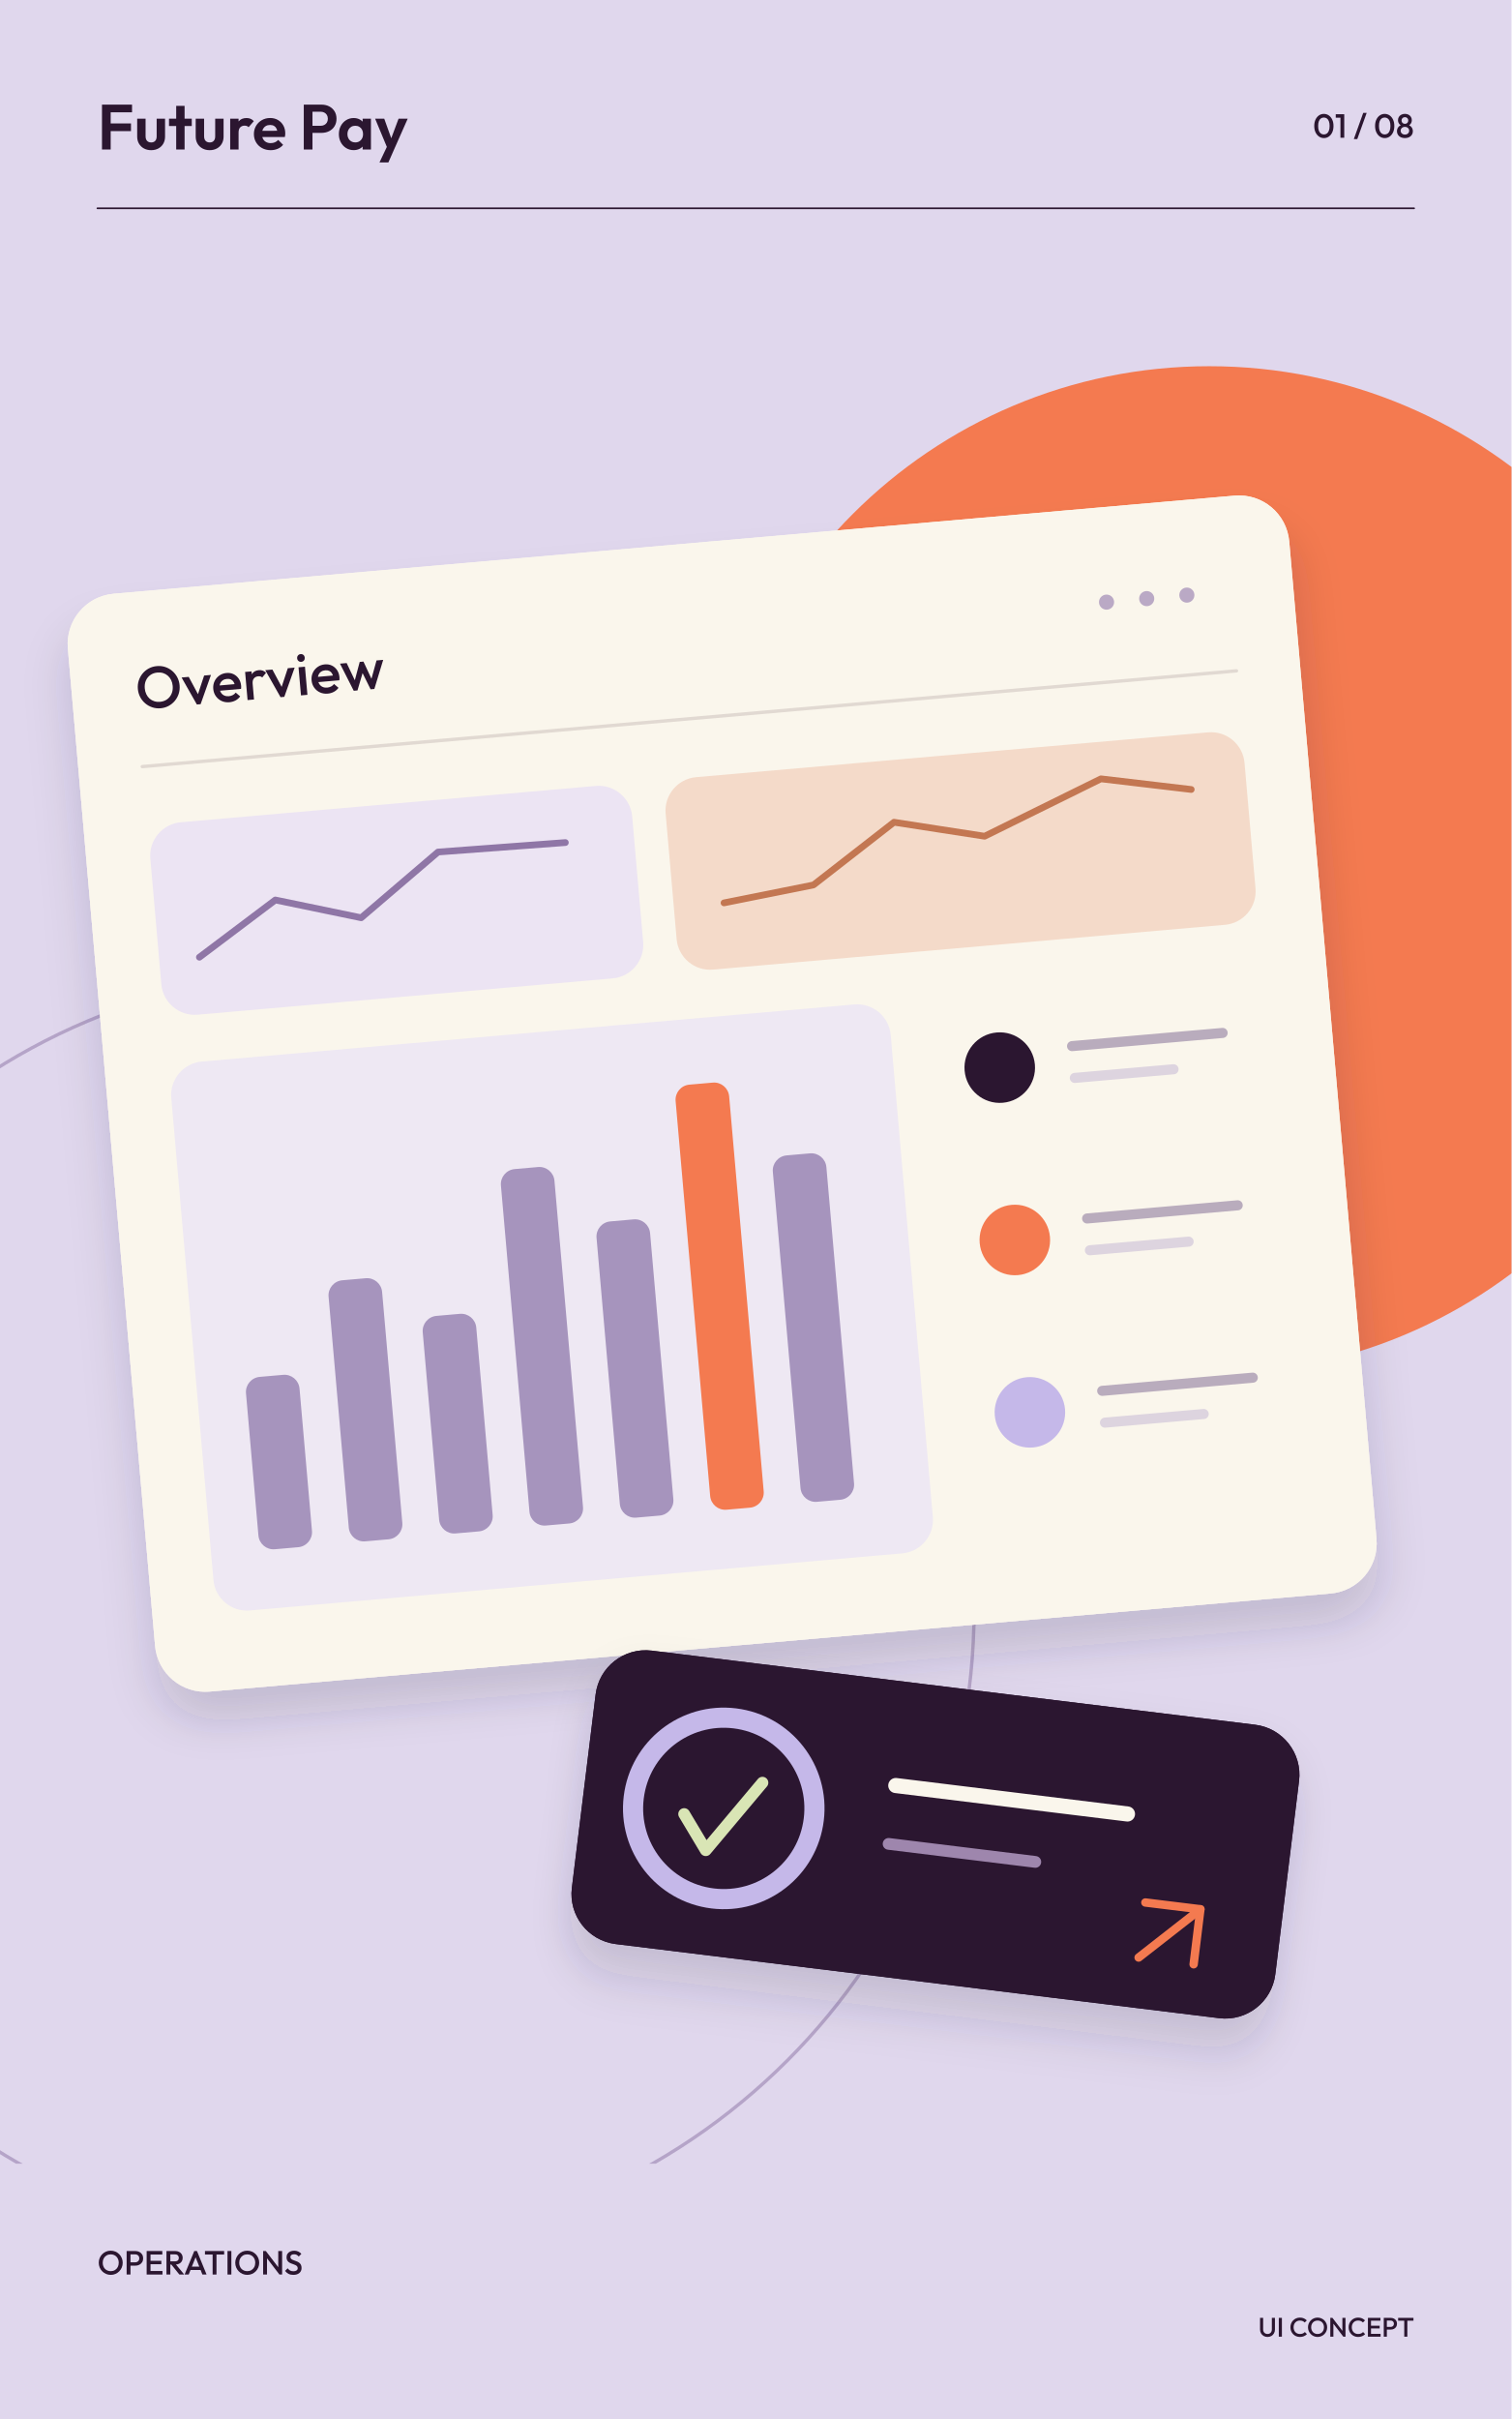
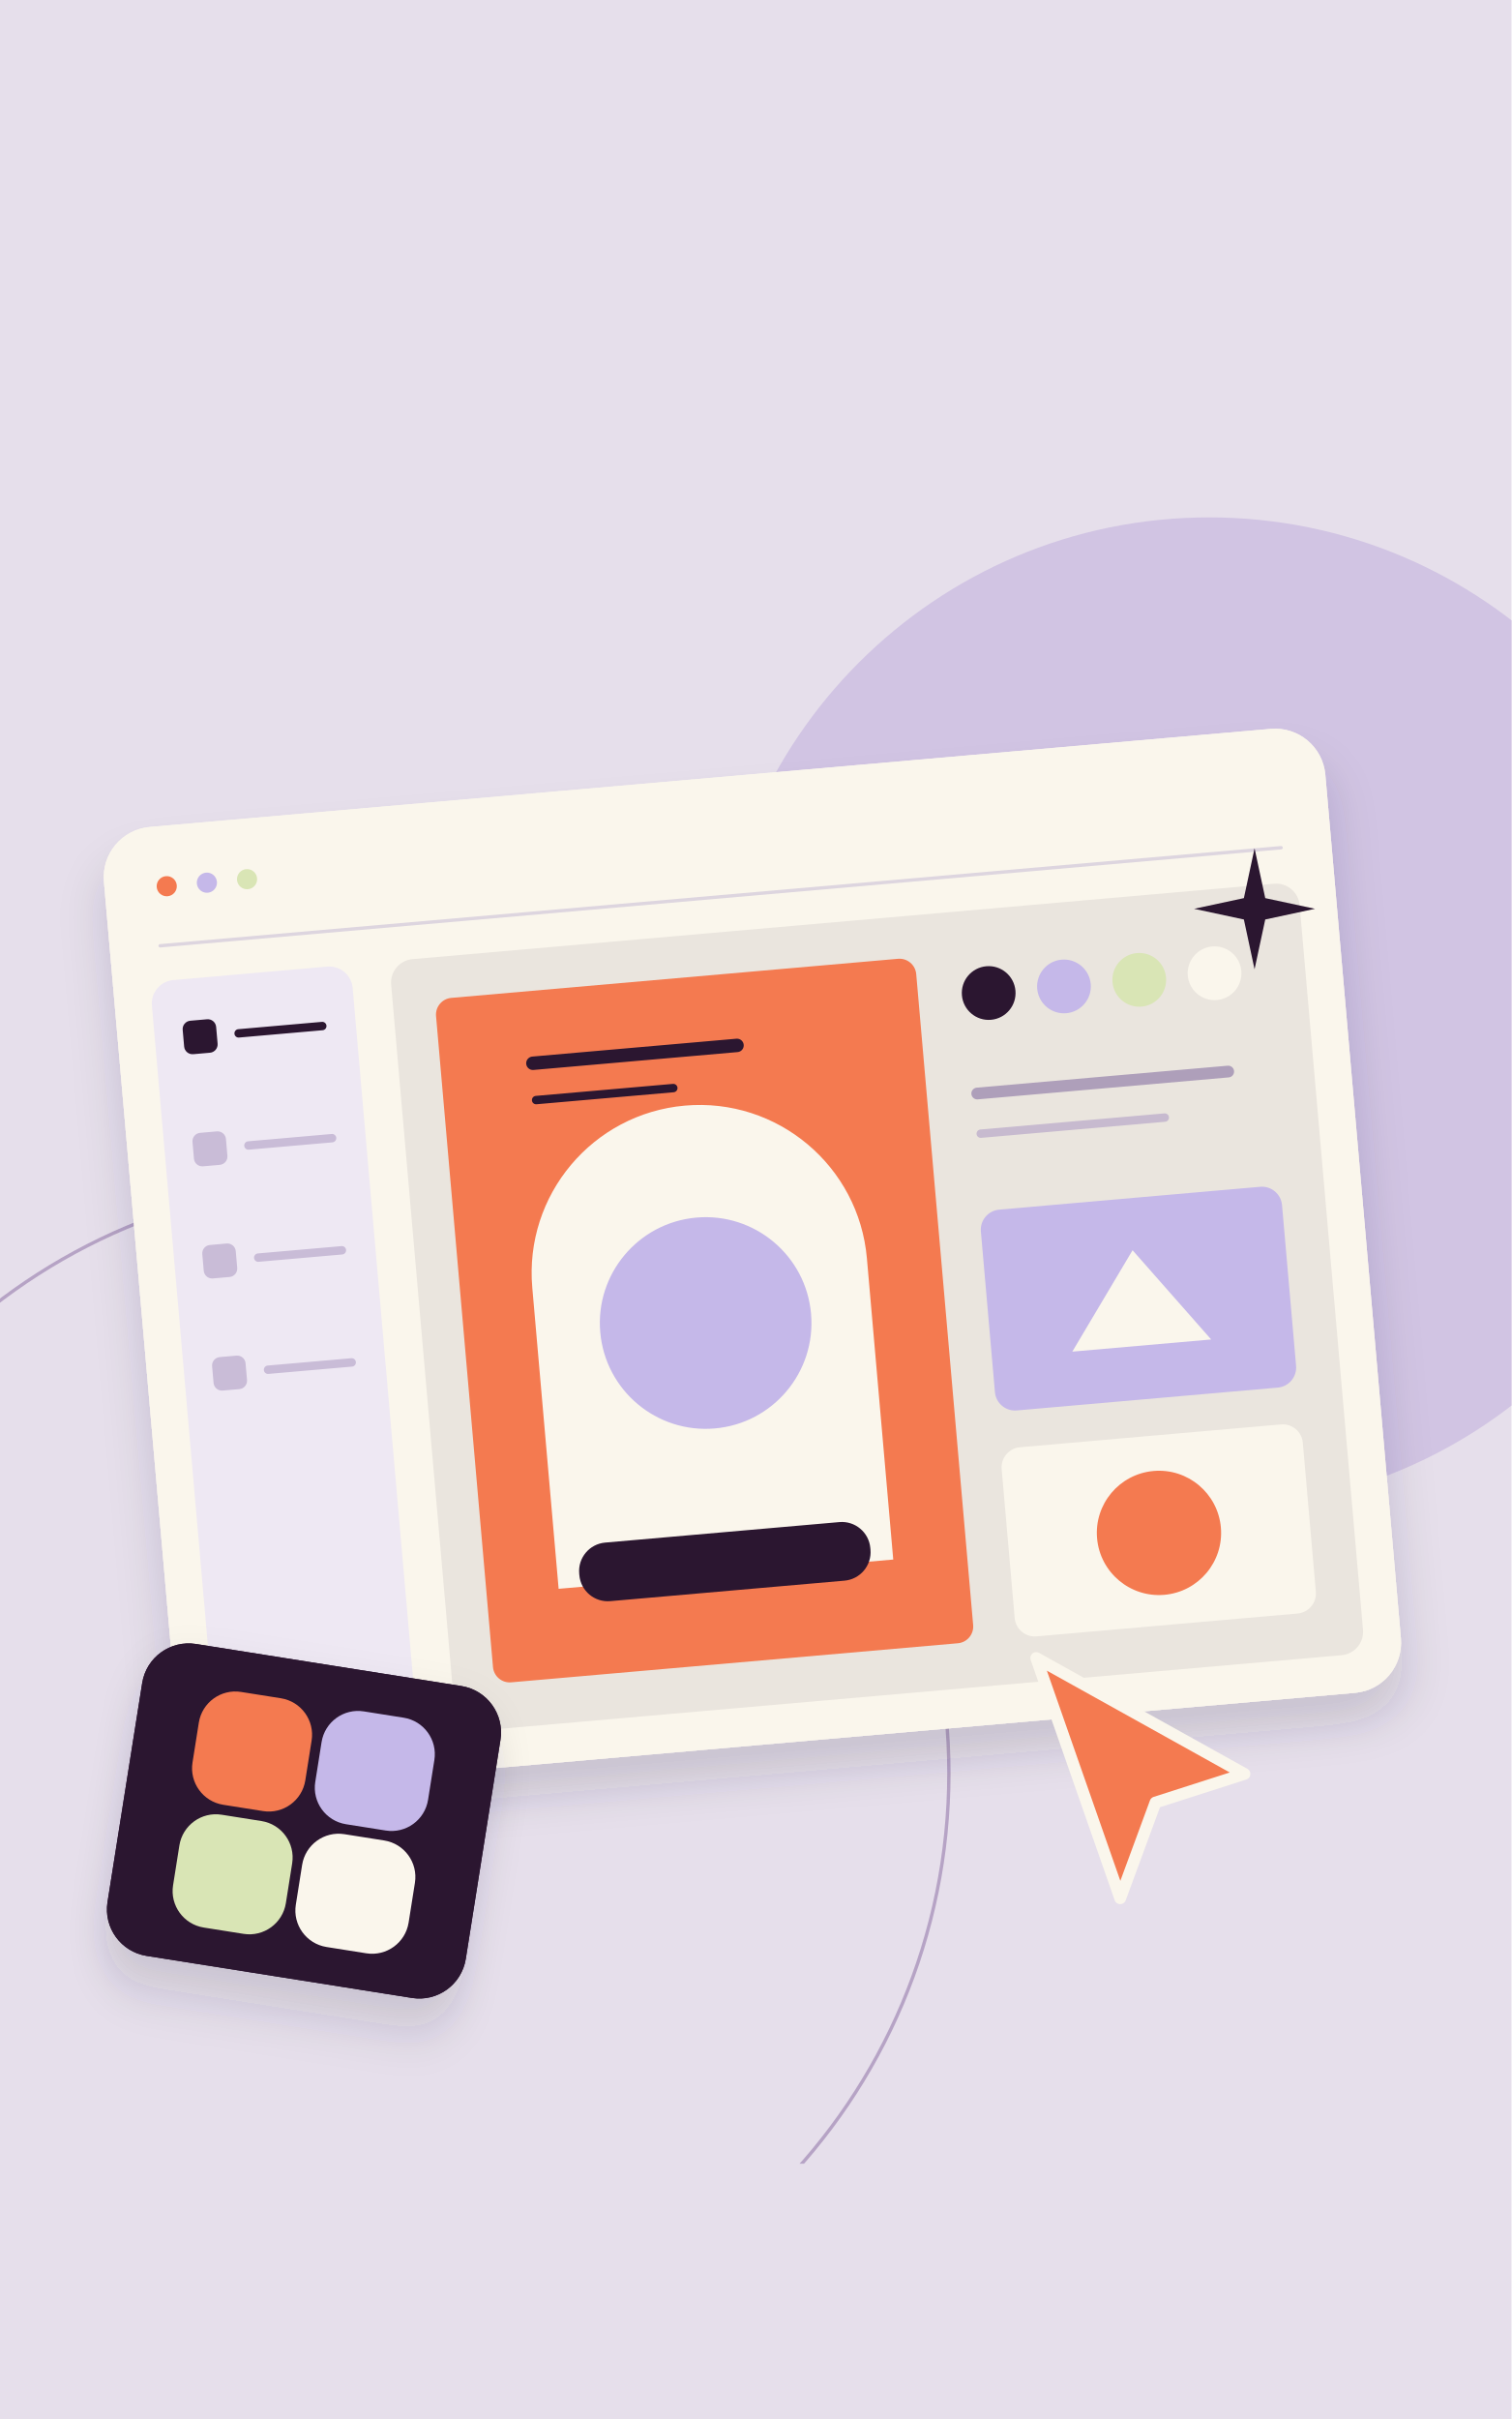
<svg xmlns="http://www.w3.org/2000/svg" width="900" height="1440" viewBox="0 0 900 1440" role="img" aria-labelledby="title">
  <defs>
    <filter id="shadow" x="-35%" y="-35%" width="180%" height="190%">
      <feDropShadow dx="0" dy="18" stdDeviation="13" flood-color="#30203d" flood-opacity=".16" />
    </filter>
-     <path id="g-500-63" d="M398 -10Q323 -10 258 18Q193 46 144 95.5Q95 145 67.5 210.5Q40 276 40 351Q40 426 67.5 491Q95 556 143.5 605.5Q192 655 256.5 682.5Q321 710 396 710Q471 710 535.5 682.5Q600 655 649 605.5Q698 556 725.5 490.5Q753 425 753 350Q753 275 725.5 209.5Q698 144 649.5 95Q601 46 536.5 18Q472 -10 398 -10ZM396 100Q467 100 520.5 132Q574 164 604.5 220.5Q635 277 635 351Q635 406 617.5 451.5Q600 497 568 530.5Q536 564 492.5 582Q449 600 396 600Q326 600 272.5 568.5Q219 537 188.5 481Q158 425 158 351Q158 296 175.5 249.5Q193 203 224.5 170Q256 137 300 118.5Q344 100 396 100Z" />
-     <path id="g-500-218" d="M223 0 4 480H126L293 89H221L389 480H506L287 0Z" />
-     <path id="g-500-140" d="M284 -10Q212 -10 154.5 22.5Q97 55 63.5 112Q30 169 30 240Q30 311 63 367.5Q96 424 152.5 457Q209 490 278 490Q345 490 396.5 459Q448 428 477.5 374Q507 320 507 251Q507 239 505.5 226.5Q504 214 501 199H107V289H444L403 253Q401 297 386 327Q371 357 343.5 373Q316 389 276 389Q234 389 203 371Q172 353 155 320.5Q138 288 138 243Q138 198 156 164Q174 130 207 111.5Q240 93 283 93Q320 93 351.5 106Q383 119 405 144L475 73Q440 32 390 11Q340 -10 284 -10Z" />
-     <path id="g-500-195" d="M61 0V480H171V0ZM171 267 133 286Q133 377 173.5 433.5Q214 490 296 490Q332 490 361 477Q390 464 415 435L343 361Q330 375 314 381Q298 387 277 387Q231 387 201 358Q171 329 171 267Z" />
-     <path id="g-500-156" d="M62 0V480H172V0ZM117 568Q89 568 70.5 587Q52 606 52 634Q52 662 70.5 681Q89 700 117 700Q146 700 164 681Q182 662 182 634Q182 606 164 587Q146 568 117 568Z" />
-     <path id="g-500-219" d="M201 0 8 480H122L252 131L218 130L345 480H409L536 130L502 131L632 480H746L553 0H489L359 332H395L265 0Z" />
-     <path id="g-600-32" d="M71.75 0V703H208V0ZM171.5 288.25V408.5H526V288.25ZM171.5 582.75V703H542.5V582.75Z" />
-     <path id="g-600-208" d="M263.75 -10.5Q200.3 -10.5 150.65 16.75Q101 44 73.12 92.01Q45.25 140.02 45.25 202.76V483H176.75V206Q176.75 175.96 186.97 154.65Q197.19 133.34 216.96 121.92Q236.74 110.5 264 110.5Q305 110.5 327.75 135.51Q350.5 160.53 350.5 206V483H482V202.75Q482 139.25 454.25 91.25Q426.5 43.25 377.32 16.38Q328.15 -10.5 263.75 -10.5Z" />
-     <path id="g-600-205" d="M128.5 0V683.5H260V0ZM16 368V483H372.5V368Z" />
-     <path id="g-600-195" d="M57.5 0V483H189V0ZM189 266.75 137.75 301.25Q147.25 389.5 190.25 441.25Q233.25 493 313.75 493Q349.25 493 377.12 481.25Q405 469.5 427.5 444L346 349.5Q334.5 362 319.1 367.88Q303.69 373.75 283.5 373.75Q241.5 373.75 215.25 347.56Q189 321.38 189 266.75Z" />
-     <path id="g-600-140" d="M288.75 -10.5Q213.25 -10.5 153.88 22Q94.5 54.5 60.25 111.88Q26 169.25 26 241.5Q26 313.5 59.62 370.38Q93.25 427.25 151.12 460.38Q209 493.5 280.25 493.5Q349.75 493.5 403.12 462.38Q456.5 431.25 487 376.75Q517.5 322.25 517.5 252.5Q517.5 239.75 516 226.25Q514.5 212.75 511 196L104.5 195.25V292.75L450 293.5L396.5 253.25Q395 296.25 381.38 325.12Q367.75 354 342.38 369.25Q317 384.5 279.75 384.5Q240.75 384.5 212 367.25Q183.25 350 167.62 318.62Q152 287.25 152 243.5Q152 199.5 168.62 167.12Q185.25 134.75 216 117.38Q246.75 100 288 100Q324.5 100 354.75 112.62Q385 125.25 407 150.25L484 72.75Q448.5 31.5 398 10.5Q347.5 -10.5 288.75 -10.5Z" />
-     <path id="g-600-73" d="M171.5 260.5V371.5H335Q367.41 371.5 393.08 384.6Q418.75 397.7 433.75 422.42Q448.75 447.15 448.75 481.75Q448.75 516.35 433.75 541.08Q418.75 565.8 393.08 578.9Q367.41 592 335 592H171.5V703H349.25Q416 703 469.25 675.88Q522.5 648.75 553.5 599.27Q584.5 549.79 584.5 481.9Q584.5 414.25 553.5 364.5Q522.5 314.75 469.25 287.62Q416 260.5 349.25 260.5ZM71.75 0V703H208V0Z" />
-     <path id="g-600-118" d="M259.5 -10Q193.5 -10 140.88 23Q88.25 56 57.88 112.75Q27.5 169.5 27.5 240.75Q27.5 312.75 57.88 369.62Q88.25 426.5 140.88 459.75Q193.5 493 259.5 493Q311.5 493 352.5 471.75Q393.5 450.5 418.38 413.25Q443.25 376 445 328.5V154.5Q443.25 107 418.75 69.75Q394.25 32.5 352.88 11.25Q311.5 -10 259.5 -10ZM284 111Q339 111 372.75 147.62Q406.5 184.25 406.5 241.5Q406.5 280 391.25 309.38Q376 338.75 348.5 355.38Q321 372 284.25 372Q248.25 372 220.75 355.38Q193.25 338.75 177.38 309.25Q161.5 279.75 161.5 241.5Q161.5 203.25 177.25 173.75Q193 144.25 220.62 127.62Q248.25 111 284 111ZM399.75 0V129.75L420.75 247.5L399.75 364.25V483H530V0Z" />
-     <path id="g-600-225" d="M209.75 -3.75 7.5 483H150.25L283.75 111.25H236L375 483H518.25L302.75 -3.75ZM75.75 -202.5 223.25 108.5 302.75 -3.75 215.25 -202.5Z" />
-     <path id="g-500-272" d="M329.08 -10Q250 -10 184.48 34.48Q118.97 78.96 79.98 160.16Q41 241.36 41 351Q41 461 79.44 541.41Q117.88 621.81 182.85 665.91Q247.82 710 326.87 710Q407 710 472.03 666Q537.05 622 575.53 541.26Q614 460.51 614 349.74Q614 240 575.54 158.9Q537.08 77.81 472.62 33.9Q408.17 -10 329.08 -10ZM327.11 98Q379 98 417 126Q455 154 476.5 210Q498 266 498 350.93Q498 435 476.5 491Q455 547 416.5 574.5Q378 602 326.61 602Q276 602 237.5 574.5Q199 547 178 491.5Q157 436 157 351.43Q157 266 178 210Q199 154 237.5 126Q276 98 327.11 98Z" />
-     <path id="g-500-273" d="M166 0V700H279V0ZM26 597V700H269V597Z" />
-     <path id="g-500-318" d="M9 -40 289 740H392L112 -40Z" />
-     <path id="g-500-280" d="M274 -10Q202 -10 149 16Q96 42 66.5 88.5Q37 135 37 194Q37 241 55.5 280.5Q74 320 109.5 348Q145 376 194 388L191 356Q151 367 123.5 392Q96 417 82 451Q68 485 68 522Q68 578 94.5 620.5Q121 663 168 687Q215 711 274 711Q334 711 380.5 687Q427 663 453.5 620.5Q480 578 480 522Q480 485 466 451Q452 417 425 392Q398 367 357 356L354 388Q404 376 439 348Q474 320 492.5 280.5Q511 241 511 194Q511 135 482 88.5Q453 42 399.5 16Q346 -10 274 -10ZM274 94Q311 94 339.5 109Q368 124 384.5 150Q401 176 401 209Q401 243 384.5 268.5Q368 294 339.5 309Q311 324 274 324Q237 324 208.5 309Q180 294 163.5 268.5Q147 243 147 209Q147 176 163.5 150Q180 124 208.5 109Q237 94 274 94ZM274 414Q318 414 346 442Q374 470 374 514Q374 558 346 585.5Q318 613 274 613Q231 613 202.5 585.5Q174 558 174 514Q174 470 202.5 442Q231 414 274 414Z" />
-     <path id="g-500-73" d="M155 264V364H330Q365.55 364 393.28 378.3Q421.01 392.61 437 419.07Q453 445.53 453 482Q453 518.47 437 544.93Q421.01 571.39 393.28 585.7Q365.55 600 330 600H155V700H336Q402 700 454.5 673Q507 646 537.5 597.2Q568 548.39 568 482.2Q568 416 537.5 367Q507 318 454.5 291Q402 264 336 264ZM76 0V700H191V0Z" />
-     <path id="g-500-23" d="M76 0V700H191V0ZM155 0V105H547V0ZM155 307V408H513V307ZM155 595V700H542V595Z" />
-     <path id="g-500-76" d="M155 297V392H332Q385 392 414.5 419.5Q444 447 444 496Q444 540 415 570Q386 600 333 600H155V700H338Q404 700 454 673.5Q504 647 531.5 601.5Q559 556 559 498Q559 437 531.5 392Q504 347 454 322Q404 297 338 297ZM76 0V700H191V0ZM460 0 215 304 322 343 605 0Z" />
-     <path id="g-500-1" d="M24 0 312 700H392L678 0H554L330 567H372L146 0ZM166 135V235H537V135Z" />
-     <path id="g-500-86" d="M252 0V680H367V0ZM24 595V700H595V595Z" />
-     <path id="g-500-39" d="M76 0V700H191V0Z" />
-     <path id="g-500-57" d="M76 0V700H156L191 568V0ZM561 0 142 547 156 700 575 153ZM561 0 526 123V700H641V0Z" />
-     <path id="g-500-80" d="M271 -10Q188 -10 130 20Q72 50 26 108L104 186Q133 144 173 120.5Q213 97 275 97Q333 97 367.5 121Q402 145 402 187Q402 222 384 244Q366 266 336.5 280.5Q307 295 271.5 306.5Q236 318 200.5 332.5Q165 347 135.5 369Q106 391 88 426Q70 461 70 515Q70 577 100.5 620.5Q131 664 183 687Q235 710 299 710Q368 710 422.5 683Q477 656 511 614L433 536Q403 570 370.5 586.5Q338 603 296 603Q244 603 214.5 582Q185 561 185 523Q185 491 203 471.5Q221 452 250.5 438.5Q280 425 315.5 413Q351 401 386.5 386Q422 371 451.5 347.5Q481 324 499 287Q517 250 517 194Q517 100 450.5 45Q384 -10 271 -10Z" />
-     <path id="g-500-89" d="M346.32 -10Q266.63 -10 203.69 25.95Q140.75 61.9 104.38 124.52Q68 187.14 68 266V700H183V267Q183 216.04 204.47 178.4Q225.94 140.77 263.02 120.38Q300.1 100 346.16 100Q393 100 428.96 120.36Q464.92 140.72 485.96 178.3Q507 215.89 507 266V700H622V265Q622 186.1 586.1 124.02Q550.21 61.94 488.1 25.97Q426 -10 346.32 -10Z" />
-     <path id="g-500-14" d="M394 -10Q318 -10 253.5 17.5Q189 45 141 94.5Q93 144 67 209.5Q41 275 41 350Q41 425 67 490.5Q93 556 141 605Q189 654 253.5 682Q318 710 394 710Q479 710 541 682Q603 654 651 606L573 528Q542 562 497.5 581Q453 600 394 600Q342 600 299 582Q256 564 224.5 530.5Q193 497 176 451Q159 405 159 350Q159 295 176 249Q193 203 224.5 169.5Q256 136 299 118Q342 100 394 100Q458 100 502.5 119.5Q547 139 578 173L656 95Q608 46 543 18Q478 -10 394 -10Z" />
  </defs>
-   <rect x="0" y="0" width="900" height="1440" rx="0" fill="#e0d7ed" stroke="none" stroke-width="1" />
+   <rect x="0" y="0" width="900" height="1440" rx="0" fill="#e6dfeb" stroke="none" stroke-width="1" />
  <g transform="translate(450 753) rotate(0) translate(-450.0 -535.0)">
    <svg width="900" height="1070" viewBox="0 0 900 1070" overflow="hidden">
-       <ellipse cx="720.0" cy="300.0" rx="300.0" ry="300.0" fill="#f47a50" stroke="none" stroke-width="1" />
-       <ellipse cx="200.0" cy="740.0" rx="380.0" ry="380.0" fill="none" stroke="#b5a4c8" stroke-width="2" />
-       <g transform="translate(430 433) rotate(-5) translate(-365.0 -328.0)">
+       <ellipse cx="720.0" cy="385.0" rx="295.0" ry="295.0" fill="#d1c4e3" stroke="none" stroke-width="1" />
+       <ellipse cx="212.5" cy="837.5" rx="352.5" ry="352.5" fill="none" stroke="#b6a3c5" stroke-width="2" />
+       <g transform="translate(448 532) rotate(-5) translate(-365.0 -288.0)">
        <g filter="url(#shadow)">
-           <rect x="0" y="0" width="730" height="656" rx="30" fill="#faf6ec" stroke="none" stroke-width="1" />
+           <rect x="0" y="0" width="730" height="576" rx="30" fill="#faf6ec" stroke="none" stroke-width="1" />
        </g>
-         <svg width="730" height="656" viewBox="0 0 730 656" overflow="hidden">
+         <svg width="730" height="576" viewBox="0 0 730 576" overflow="hidden">
          <defs>
            <clipPath id="layer-2-clip">
-               <rect width="730" height="656" rx="30" />
+               <rect width="730" height="576" rx="30" />
            </clipPath>
          </defs>
          <g clip-path="url(#layer-2-clip)">
-             <rect x="0" y="0" width="730" height="656" rx="30" fill="#faf6ec" stroke="none" stroke-width="1" />
-             <g fill="#2b1630" transform="translate(38.000 70.000) scale(0.035 -0.035)">
-               <use href="#g-500-63" transform="translate(0 0)" />
-               <use href="#g-500-218" transform="translate(794 0)" />
-               <use href="#g-500-140" transform="translate(1288 0)" />
-               <use href="#g-500-195" transform="translate(1822 0)" />
-               <use href="#g-500-218" transform="translate(2223 0)" />
-               <use href="#g-500-156" transform="translate(2733 0)" />
-               <use href="#g-500-140" transform="translate(2967 0)" />
-               <use href="#g-500-219" transform="translate(3495 0)" />
-             </g>
-             <ellipse cx="618.5" cy="56.5" rx="4.5" ry="4.5" fill="#baa9c5" stroke="none" stroke-width="1" />
-             <ellipse cx="642.5" cy="56.5" rx="4.5" ry="4.5" fill="#baa9c5" stroke="none" stroke-width="1" />
-             <ellipse cx="666.5" cy="56.5" rx="4.5" ry="4.5" fill="#baa9c5" stroke="none" stroke-width="1" />
-             <polyline points="38,104 692,104" fill="none" stroke="#e1d9d2" stroke-width="2" stroke-linecap="round" stroke-linejoin="round" />
-             <rect x="38" y="139" width="288" height="115" rx="20" fill="#ece4f3" stroke="none" stroke-width="1" />
-             <rect x="346" y="139" width="346" height="115" rx="20" fill="#f4dac9" stroke="none" stroke-width="1" />
-             <polyline points="62,220 110,190 160,205 209,170 285,171" fill="none" stroke="#8f76a6" stroke-width="4" stroke-linecap="round" stroke-linejoin="round" />
-             <polyline points="376,215 430,209 481,176 534,189 606,161 659,172" fill="none" stroke="#c37752" stroke-width="4" stroke-linecap="round" stroke-linejoin="round" />
-             <rect x="38" y="282" width="430" height="328" rx="20" fill="#eee8f3" stroke="none" stroke-width="1" />
-             <rect x="67" y="472" width="32" height="103" rx="9" fill="#a694bd" stroke="none" stroke-width="1" />
-             <rect x="121" y="419" width="32" height="156" rx="9" fill="#a694bd" stroke="none" stroke-width="1" />
-             <rect x="175" y="445" width="32" height="130" rx="9" fill="#a694bd" stroke="none" stroke-width="1" />
-             <rect x="229" y="362" width="32" height="213" rx="9" fill="#a694bd" stroke="none" stroke-width="1" />
-             <rect x="283" y="398" width="32" height="177" rx="9" fill="#a694bd" stroke="none" stroke-width="1" />
-             <rect x="337" y="321" width="32" height="254" rx="9" fill="#f47a50" stroke="none" stroke-width="1" />
-             <rect x="391" y="368" width="32" height="207" rx="9" fill="#a694bd" stroke="none" stroke-width="1" />
-             <ellipse cx="531.0" cy="327.0" rx="21.0" ry="21.0" fill="#2b1630" stroke="none" stroke-width="1" />
-             <polyline points="575,318 665,318" fill="none" stroke="#b9acbd" stroke-width="6" stroke-linecap="round" stroke-linejoin="round" />
-             <polyline points="575,337 634,337" fill="none" stroke="#ddd4df" stroke-width="6" stroke-linecap="round" stroke-linejoin="round" />
-             <ellipse cx="531.0" cy="430.0" rx="21.0" ry="21.0" fill="#f47a50" stroke="none" stroke-width="1" />
-             <polyline points="575,421 665,421" fill="none" stroke="#b9acbd" stroke-width="6" stroke-linecap="round" stroke-linejoin="round" />
-             <polyline points="575,440 634,440" fill="none" stroke="#ddd4df" stroke-width="6" stroke-linecap="round" stroke-linejoin="round" />
-             <ellipse cx="531.0" cy="533.0" rx="21.0" ry="21.0" fill="#c5b8e9" stroke="none" stroke-width="1" />
-             <polyline points="575,524 665,524" fill="none" stroke="#b9acbd" stroke-width="6" stroke-linecap="round" stroke-linejoin="round" />
-             <polyline points="575,543 634,543" fill="none" stroke="#ddd4df" stroke-width="6" stroke-linecap="round" stroke-linejoin="round" />
+             <rect x="0" y="0" width="730" height="576" rx="30" fill="#faf6ec" stroke="none" stroke-width="1" />
+             <ellipse cx="37.0" cy="36.0" rx="6.0" ry="6.0" fill="#f47a50" stroke="none" stroke-width="1" />
+             <ellipse cx="61.0" cy="36.0" rx="6.0" ry="6.0" fill="#c5b8e9" stroke="none" stroke-width="1" />
+             <ellipse cx="85.0" cy="36.0" rx="6.0" ry="6.0" fill="#d9e5b5" stroke="none" stroke-width="1" />
+             <polyline points="30,71 700,71" fill="none" stroke="#ddd5df" stroke-width="2" stroke-linecap="round" stroke-linejoin="round" />
+             <rect x="22" y="92" width="120" height="461" rx="14" fill="#eee8f3" stroke="none" stroke-width="1" />
+             <rect x="39" y="117" width="20" height="20" rx="5" fill="#2b1630" stroke="none" stroke-width="1" />
+             <polyline points="72,127 122,127" fill="none" stroke="#2b1630" stroke-width="5" stroke-linecap="round" stroke-linejoin="round" />
+             <rect x="39" y="184" width="20" height="20" rx="5" fill="#c9bcd7" stroke="none" stroke-width="1" />
+             <polyline points="72,194 122,194" fill="none" stroke="#c9bcd7" stroke-width="5" stroke-linecap="round" stroke-linejoin="round" />
+             <rect x="39" y="251" width="20" height="20" rx="5" fill="#c9bcd7" stroke="none" stroke-width="1" />
+             <polyline points="72,261 122,261" fill="none" stroke="#c9bcd7" stroke-width="5" stroke-linecap="round" stroke-linejoin="round" />
+             <rect x="39" y="318" width="20" height="20" rx="5" fill="#c9bcd7" stroke="none" stroke-width="1" />
+             <polyline points="72,328 122,328" fill="none" stroke="#c9bcd7" stroke-width="5" stroke-linecap="round" stroke-linejoin="round" />
+             <rect x="165" y="92" width="543" height="461" rx="14" fill="#eae5de" stroke="none" stroke-width="1" />
+             <rect x="190" y="117" width="287" height="409" rx="10" fill="#f47a50" stroke="none" stroke-width="1" />
+             <path d="M233 473 V293 A100 100 0 0 1 433 293 V473 Z" fill="#faf6ec" stroke="none" stroke-width="1" stroke-linecap="round" stroke-linejoin="round" />
+             <ellipse cx="334.0" cy="323.0" rx="63.0" ry="63.0" fill="#c5b8e9" stroke="none" stroke-width="1" />
+             <polyline points="245,160 367,160" fill="none" stroke="#2b1630" stroke-width="8" stroke-linecap="round" stroke-linejoin="round" />
+             <polyline points="245,182 327,182" fill="none" stroke="#2b1630" stroke-width="5" stroke-linecap="round" stroke-linejoin="round" />
+             <rect x="246" y="448" width="174" height="35" rx="17" fill="#2b1630" stroke="none" stroke-width="1" />
+             <ellipse cx="519.0" cy="142.0" rx="16.0" ry="16.0" fill="#2b1630" stroke="none" stroke-width="1" />
+             <ellipse cx="564.0" cy="142.0" rx="16.0" ry="16.0" fill="#c5b8e9" stroke="none" stroke-width="1" />
+             <ellipse cx="609.0" cy="142.0" rx="16.0" ry="16.0" fill="#d9e5b5" stroke="none" stroke-width="1" />
+             <ellipse cx="654.0" cy="142.0" rx="16.0" ry="16.0" fill="#faf6ec" stroke="none" stroke-width="1" />
+             <polyline points="507,201 657,201" fill="none" stroke="#ae9fba" stroke-width="7" stroke-linecap="round" stroke-linejoin="round" />
+             <polyline points="507,225 617,225" fill="none" stroke="#c7bacf" stroke-width="5" stroke-linecap="round" stroke-linejoin="round" />
+             <rect x="502" y="271" width="180" height="120" rx="12" fill="#c5b8e9" stroke="none" stroke-width="1" />
+             <path d="M550 359 L591 302 L633 359 Z" fill="#faf6ec" stroke="none" stroke-width="1" stroke-linecap="round" stroke-linejoin="round" />
+             <rect x="502" y="413" width="180" height="113" rx="12" fill="#faf6ec" stroke="none" stroke-width="1" />
+             <ellipse cx="592.0" cy="471.0" rx="37.0" ry="37.0" fill="#f47a50" stroke="none" stroke-width="1" />
          </g>
        </svg>
      </g>
-       <g transform="translate(557 874) rotate(7) translate(-211.0 -88.0)">
+       <g transform="translate(181 866) rotate(9) translate(-108.0 -94.0)">
        <g filter="url(#shadow)">
-           <rect x="0" y="0" width="422" height="176" rx="30" fill="#2b1630" stroke="none" stroke-width="1" />
+           <rect x="0" y="0" width="216" height="188" rx="28" fill="#2b1630" stroke="none" stroke-width="1" />
        </g>
-         <svg width="422" height="176" viewBox="0 0 422 176" overflow="hidden">
+         <svg width="216" height="188" viewBox="0 0 216 188" overflow="hidden">
          <defs>
            <clipPath id="layer-3-clip">
-               <rect width="422" height="176" rx="30" />
+               <rect width="216" height="188" rx="28" />
            </clipPath>
          </defs>
          <g clip-path="url(#layer-3-clip)">
-             <rect x="0" y="0" width="422" height="176" rx="30" fill="#2b1630" stroke="none" stroke-width="1" />
-             <ellipse cx="84.0" cy="88.0" rx="54.0" ry="54.0" fill="none" stroke="#c5b8e9" stroke-width="12" />
-             <polyline points="61,94.2 76.4,114 105,70" fill="none" stroke="#d9e5b5" stroke-width="7" stroke-linecap="round" stroke-linejoin="round" />
-             <polyline points="184,62 323,62" fill="none" stroke="#faf6ec" stroke-width="9" stroke-linecap="round" stroke-linejoin="round" />
-             <polyline points="184,97 272,97" fill="none" stroke="#9e86ad" stroke-width="7" stroke-linecap="round" stroke-linejoin="round" />
-             <polyline points="340,146 373,113" fill="none" stroke="#f47a50" stroke-width="5" stroke-linecap="round" stroke-linejoin="round" />
-             <polyline points="340,113 373,113 373,146" fill="none" stroke="#f47a50" stroke-width="5" stroke-linecap="round" stroke-linejoin="round" />
+             <rect x="0" y="0" width="216" height="188" rx="28" fill="#2b1630" stroke="none" stroke-width="1" />
+             <rect x="37" y="24" width="68" height="68" rx="22" fill="#f47a50" stroke="none" stroke-width="1" />
+             <rect x="111" y="24" width="68" height="68" rx="22" fill="#c5b8e9" stroke="none" stroke-width="1" />
+             <rect x="37" y="98" width="68" height="68" rx="22" fill="#d9e5b5" stroke="none" stroke-width="1" />
+             <rect x="111" y="98" width="68" height="68" rx="22" fill="#faf6ec" stroke="none" stroke-width="1" />
          </g>
        </svg>
      </g>
+       <path d="M617 769 L741 838 L688 855 L667 912 Z" fill="#f47a50" stroke="#faf6ec" stroke-width="7" stroke-linecap="round" stroke-linejoin="round" />
+       <path d="M783.00 323.00 L753.36 329.36 L747.00 359.00 L740.64 329.36 L711.00 323.00 L740.64 316.64 L747.00 287.00 L753.36 316.64 Z" fill="#2b1630" stroke="none" stroke-width="1" stroke-linecap="round" stroke-linejoin="round" />
    </svg>
  </g>
-   <g fill="#2b1630" transform="translate(58.000 89.000) scale(0.038 -0.038)">
-     <use href="#g-600-32" transform="translate(0 0)" />
-     <use href="#g-600-208" transform="translate(578 0)" />
-     <use href="#g-600-205" transform="translate(1106 0)" />
-     <use href="#g-600-208" transform="translate(1495 0)" />
-     <use href="#g-600-195" transform="translate(2023 0)" />
-     <use href="#g-600-140" transform="translate(2426 0)" />
-     <use href="#g-600-73" transform="translate(3162 0)" />
-     <use href="#g-600-118" transform="translate(3756 0)" />
-     <use href="#g-600-225" transform="translate(4344 0)" />
-   </g>
-   <g fill="#2b1630" transform="translate(781.720 82.000) scale(0.02 -0.02)">
-     <use href="#g-500-272" transform="translate(0 0)" />
-     <use href="#g-500-273" transform="translate(655 0)" />
-     <use href="#g-500-318" transform="translate(1210 0)" />
-     <use href="#g-500-272" transform="translate(1811 0)" />
-     <use href="#g-500-280" transform="translate(2466 0)" />
-   </g>
-   <polyline points="58,124 842,124" fill="none" stroke="#2b1630" stroke-width="1" stroke-linecap="round" stroke-linejoin="round" />
-   <g fill="#2b1630" transform="translate(58.000 1354.000) scale(0.02 -0.02)">
-     <use href="#g-500-63" transform="translate(0 0)" />
-     <use href="#g-500-73" transform="translate(794 0)" />
-     <use href="#g-500-23" transform="translate(1390 0)" />
-     <use href="#g-500-76" transform="translate(1980 0)" />
-     <use href="#g-500-1" transform="translate(2572 0)" />
-     <use href="#g-500-86" transform="translate(3178 0)" />
-     <use href="#g-500-39" transform="translate(3797 0)" />
-     <use href="#g-500-63" transform="translate(4064 0)" />
-     <use href="#g-500-57" transform="translate(4858 0)" />
-     <use href="#g-500-80" transform="translate(5561 0)" />
-   </g>
-   <g fill="#2b1630" transform="translate(749.184 1391.000) scale(0.016 -0.016)">
-     <use href="#g-500-89" transform="translate(0 0)" />
-     <use href="#g-500-39" transform="translate(690 0)" />
-     <use href="#g-500-14" transform="translate(1157 0)" />
-     <use href="#g-500-63" transform="translate(1812 0)" />
-     <use href="#g-500-57" transform="translate(2606 0)" />
-     <use href="#g-500-14" transform="translate(3323 0)" />
-     <use href="#g-500-23" transform="translate(4006 0)" />
-     <use href="#g-500-73" transform="translate(4596 0)" />
-     <use href="#g-500-86" transform="translate(5182 0)" />
-   </g>
</svg>
